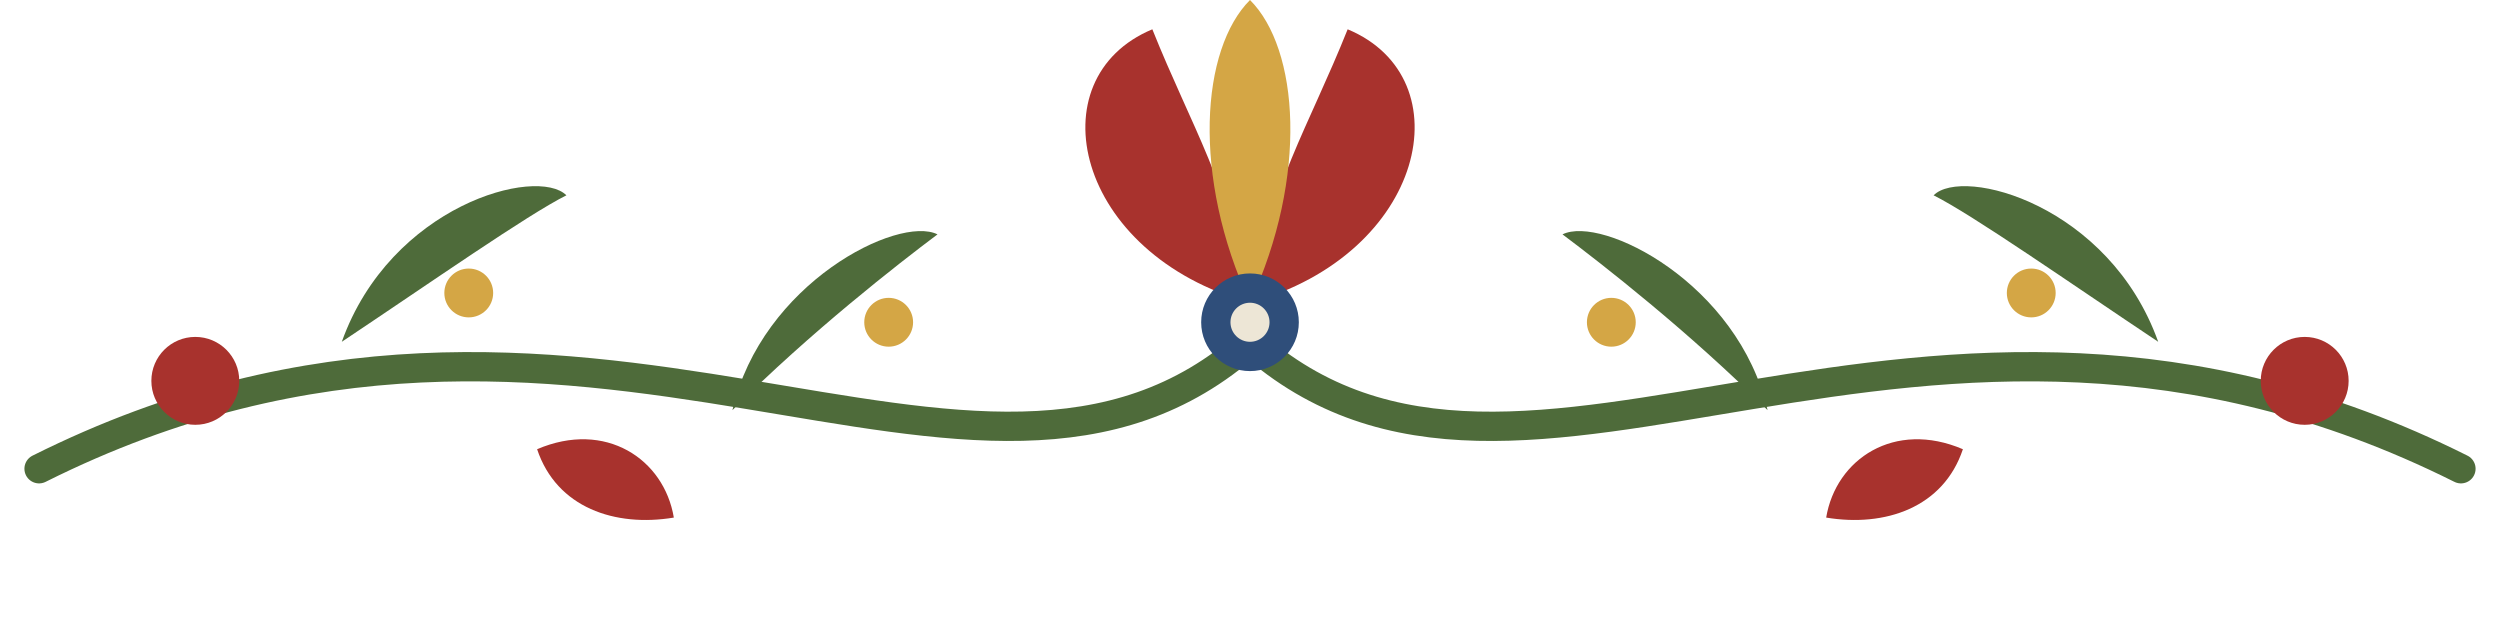
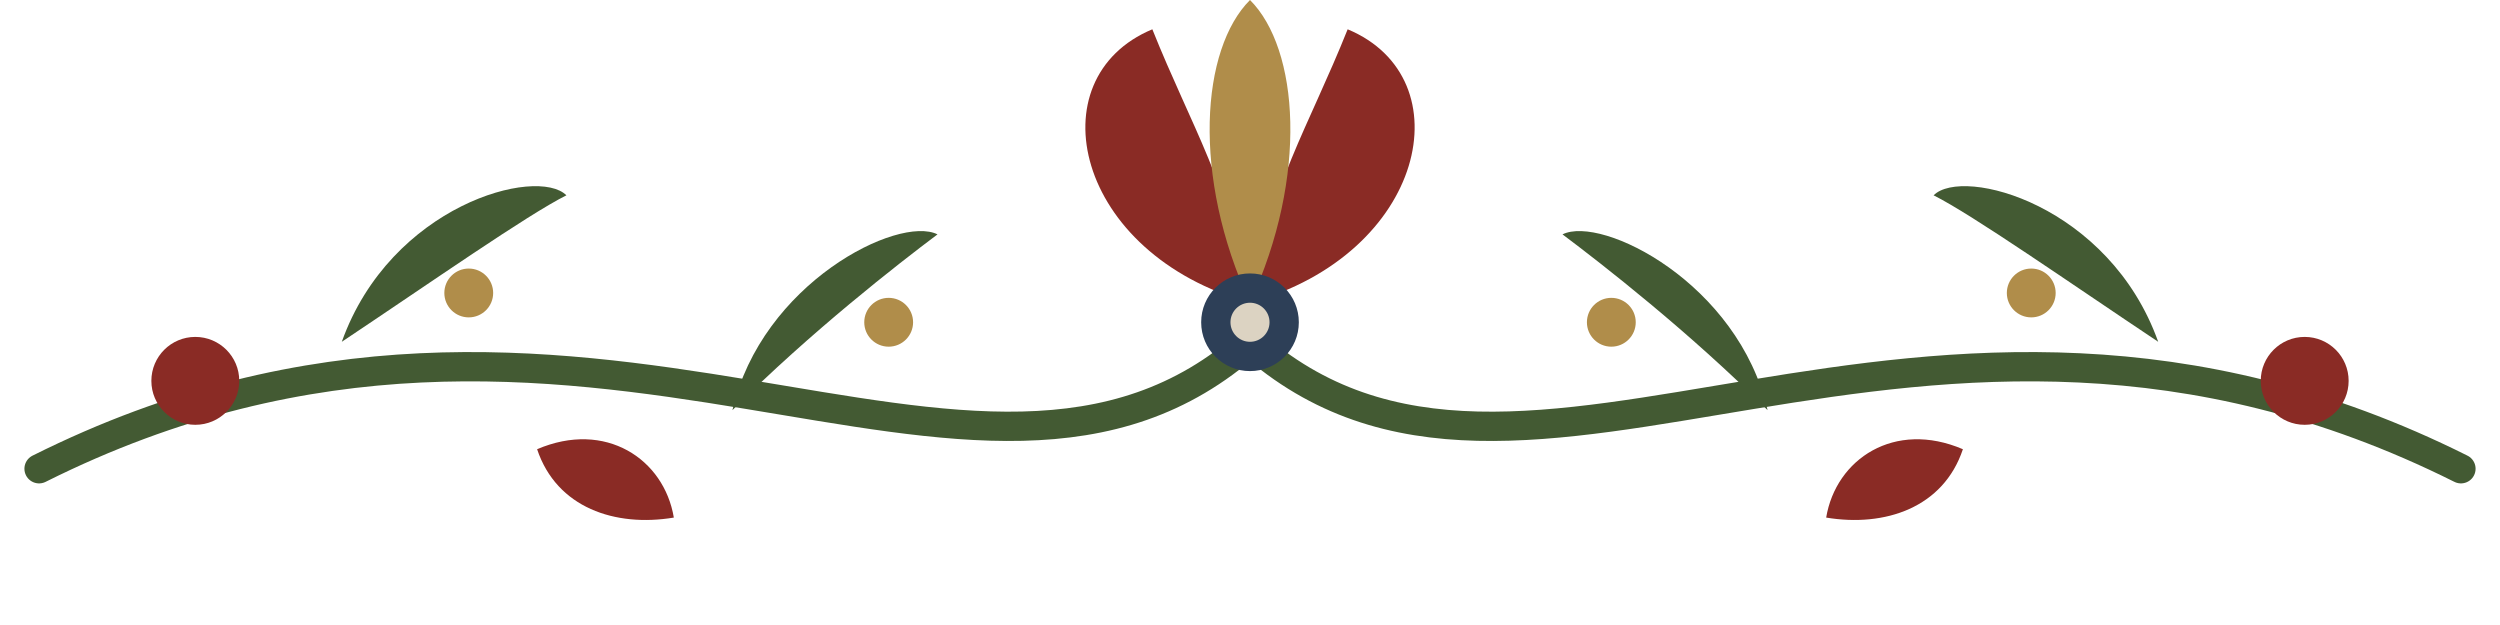
<svg xmlns="http://www.w3.org/2000/svg" viewBox="0 0 512 128">
-   <path d="M8 96 C 120 40, 200 120, 256 70 C 312 120, 392 40, 504 96" fill="none" stroke="#4E6B3A" stroke-width="6" stroke-linecap="round" />
-   <g fill="#4E6B3A">
+   <path d="M8 96 C 120 40, 200 120, 256 70 C 312 120, 392 40, 504 96" fill="none" stroke="#435A33" stroke-width="6" stroke-linecap="round" />
+   <g fill="#435A33">
    <path d="M70 70 c 10 -28, 40 -36, 46 -30 c -8 4, -28 18, -46 30 z" />
    <path d="M150 84 c 6 -26, 34 -40, 42 -36 c -8 6, -26 20, -42 36 z" />
    <path d="M442 70 c -10 -28, -40 -36, -46 -30 c 8 4, 28 18, 46 30 z" />
    <path d="M362 84 c -6 -26, -34 -40, -42 -36 c 8 6, 26 20, 42 36 z" />
  </g>
-   <g fill="#A8322D">
+   <g fill="#8A2B25">
    <circle cx="40" cy="78" r="9" />
    <circle cx="472" cy="78" r="9" />
    <path d="M110 92 c 14 -6, 26 2, 28 14 c -12 2, -24 -2, -28 -14 z" />
    <path d="M402 92 c -14 -6, -26 2, -28 14 c 12 2, 24 -2, 28 -14 z" />
  </g>
-   <g fill="#D4A645">
+   <g fill="#B08D4A">
    <circle cx="96" cy="60" r="5" />
    <circle cx="182" cy="66" r="5" />
    <circle cx="330" cy="66" r="5" />
    <circle cx="416" cy="60" r="5" />
  </g>
  <g transform="translate(256 62)">
-     <path d="M0 0 C -36 -10, -44 -46, -20 -56 C -12 -36, -4 -24, 0 0 Z" fill="#A8322D" />
-     <path d="M0 0 C 36 -10, 44 -46, 20 -56 C 12 -36, 4 -24, 0 0 Z" fill="#A8322D" />
-     <path d="M0 0 C -12 -26, -10 -52, 0 -62 C 10 -52, 12 -26, 0 0 Z" fill="#D4A645" />
-     <circle cx="0" cy="4" r="10" fill="#2F4E7A" />
-     <circle cx="0" cy="4" r="4" fill="#EDE6D6" />
+     <path d="M0 0 C -36 -10, -44 -46, -20 -56 C -12 -36, -4 -24, 0 0 Z" fill="#8A2B25" />
+     <path d="M0 0 C 36 -10, 44 -46, 20 -56 C 12 -36, 4 -24, 0 0 Z" fill="#8A2B25" />
+     <path d="M0 0 C -12 -26, -10 -52, 0 -62 C 10 -52, 12 -26, 0 0 Z" fill="#B08D4A" />
+     <circle cx="0" cy="4" r="10" fill="#2D3F57" />
+     <circle cx="0" cy="4" r="4" fill="#DCD3C2" />
  </g>
</svg>
